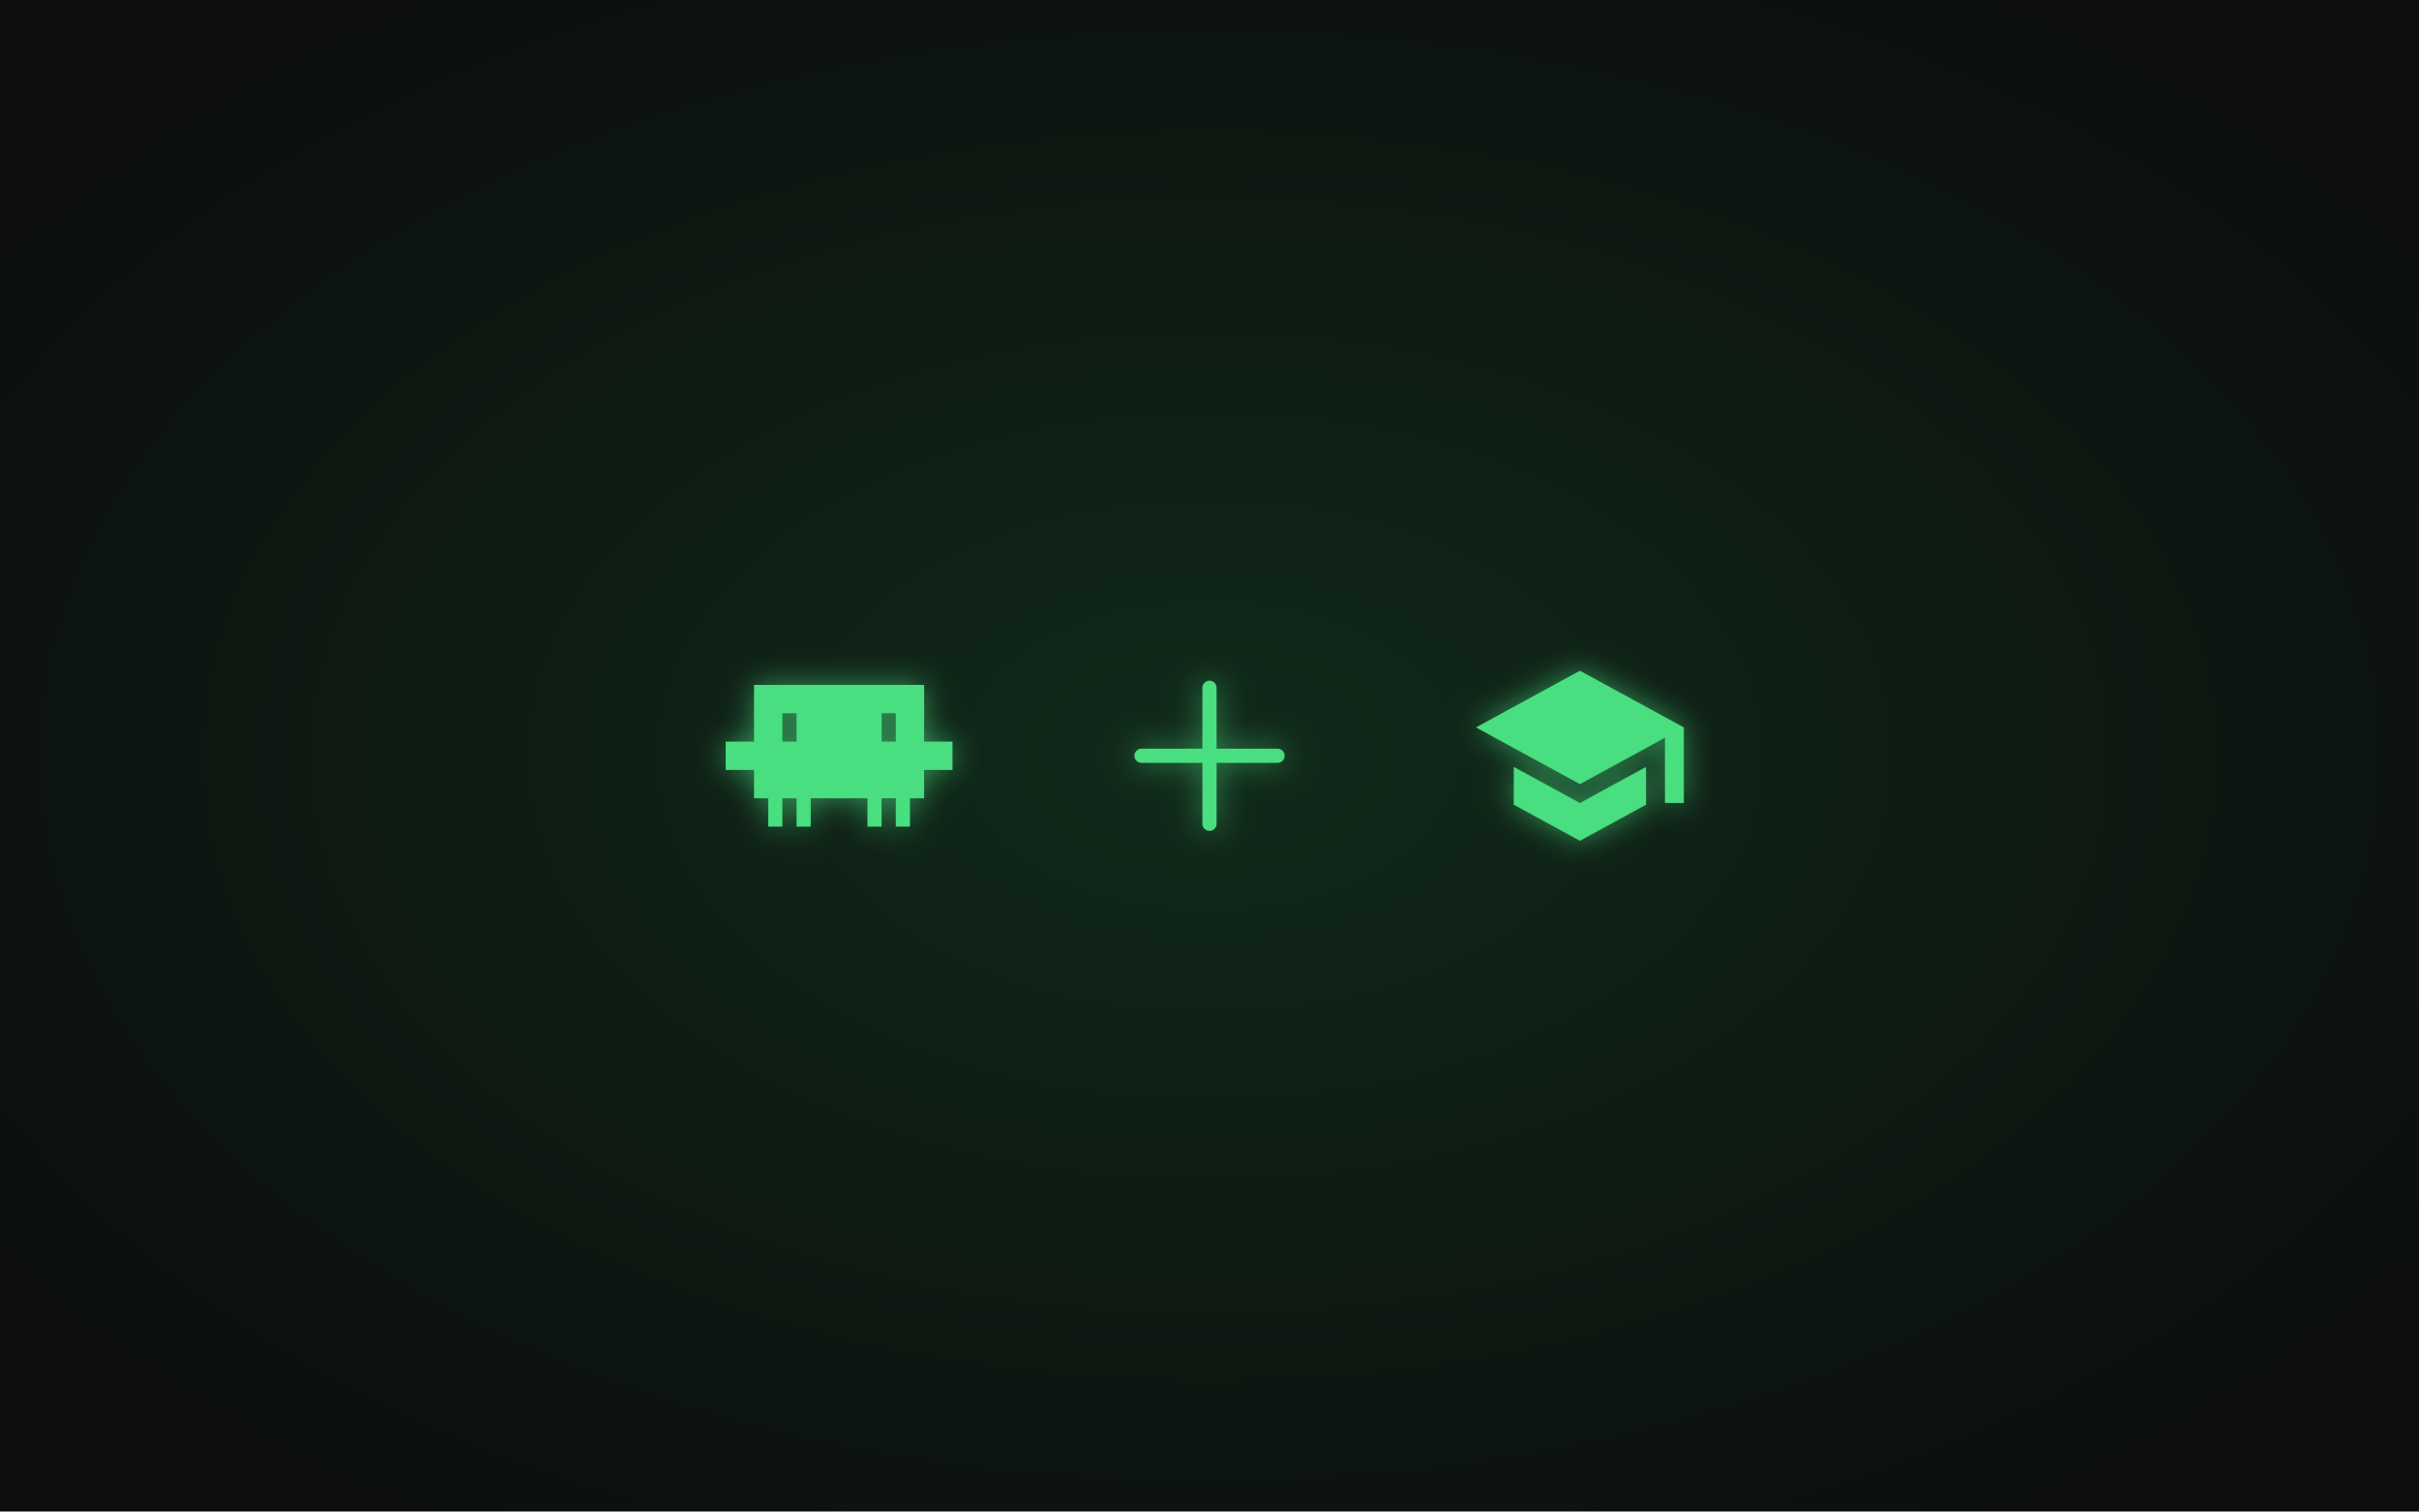
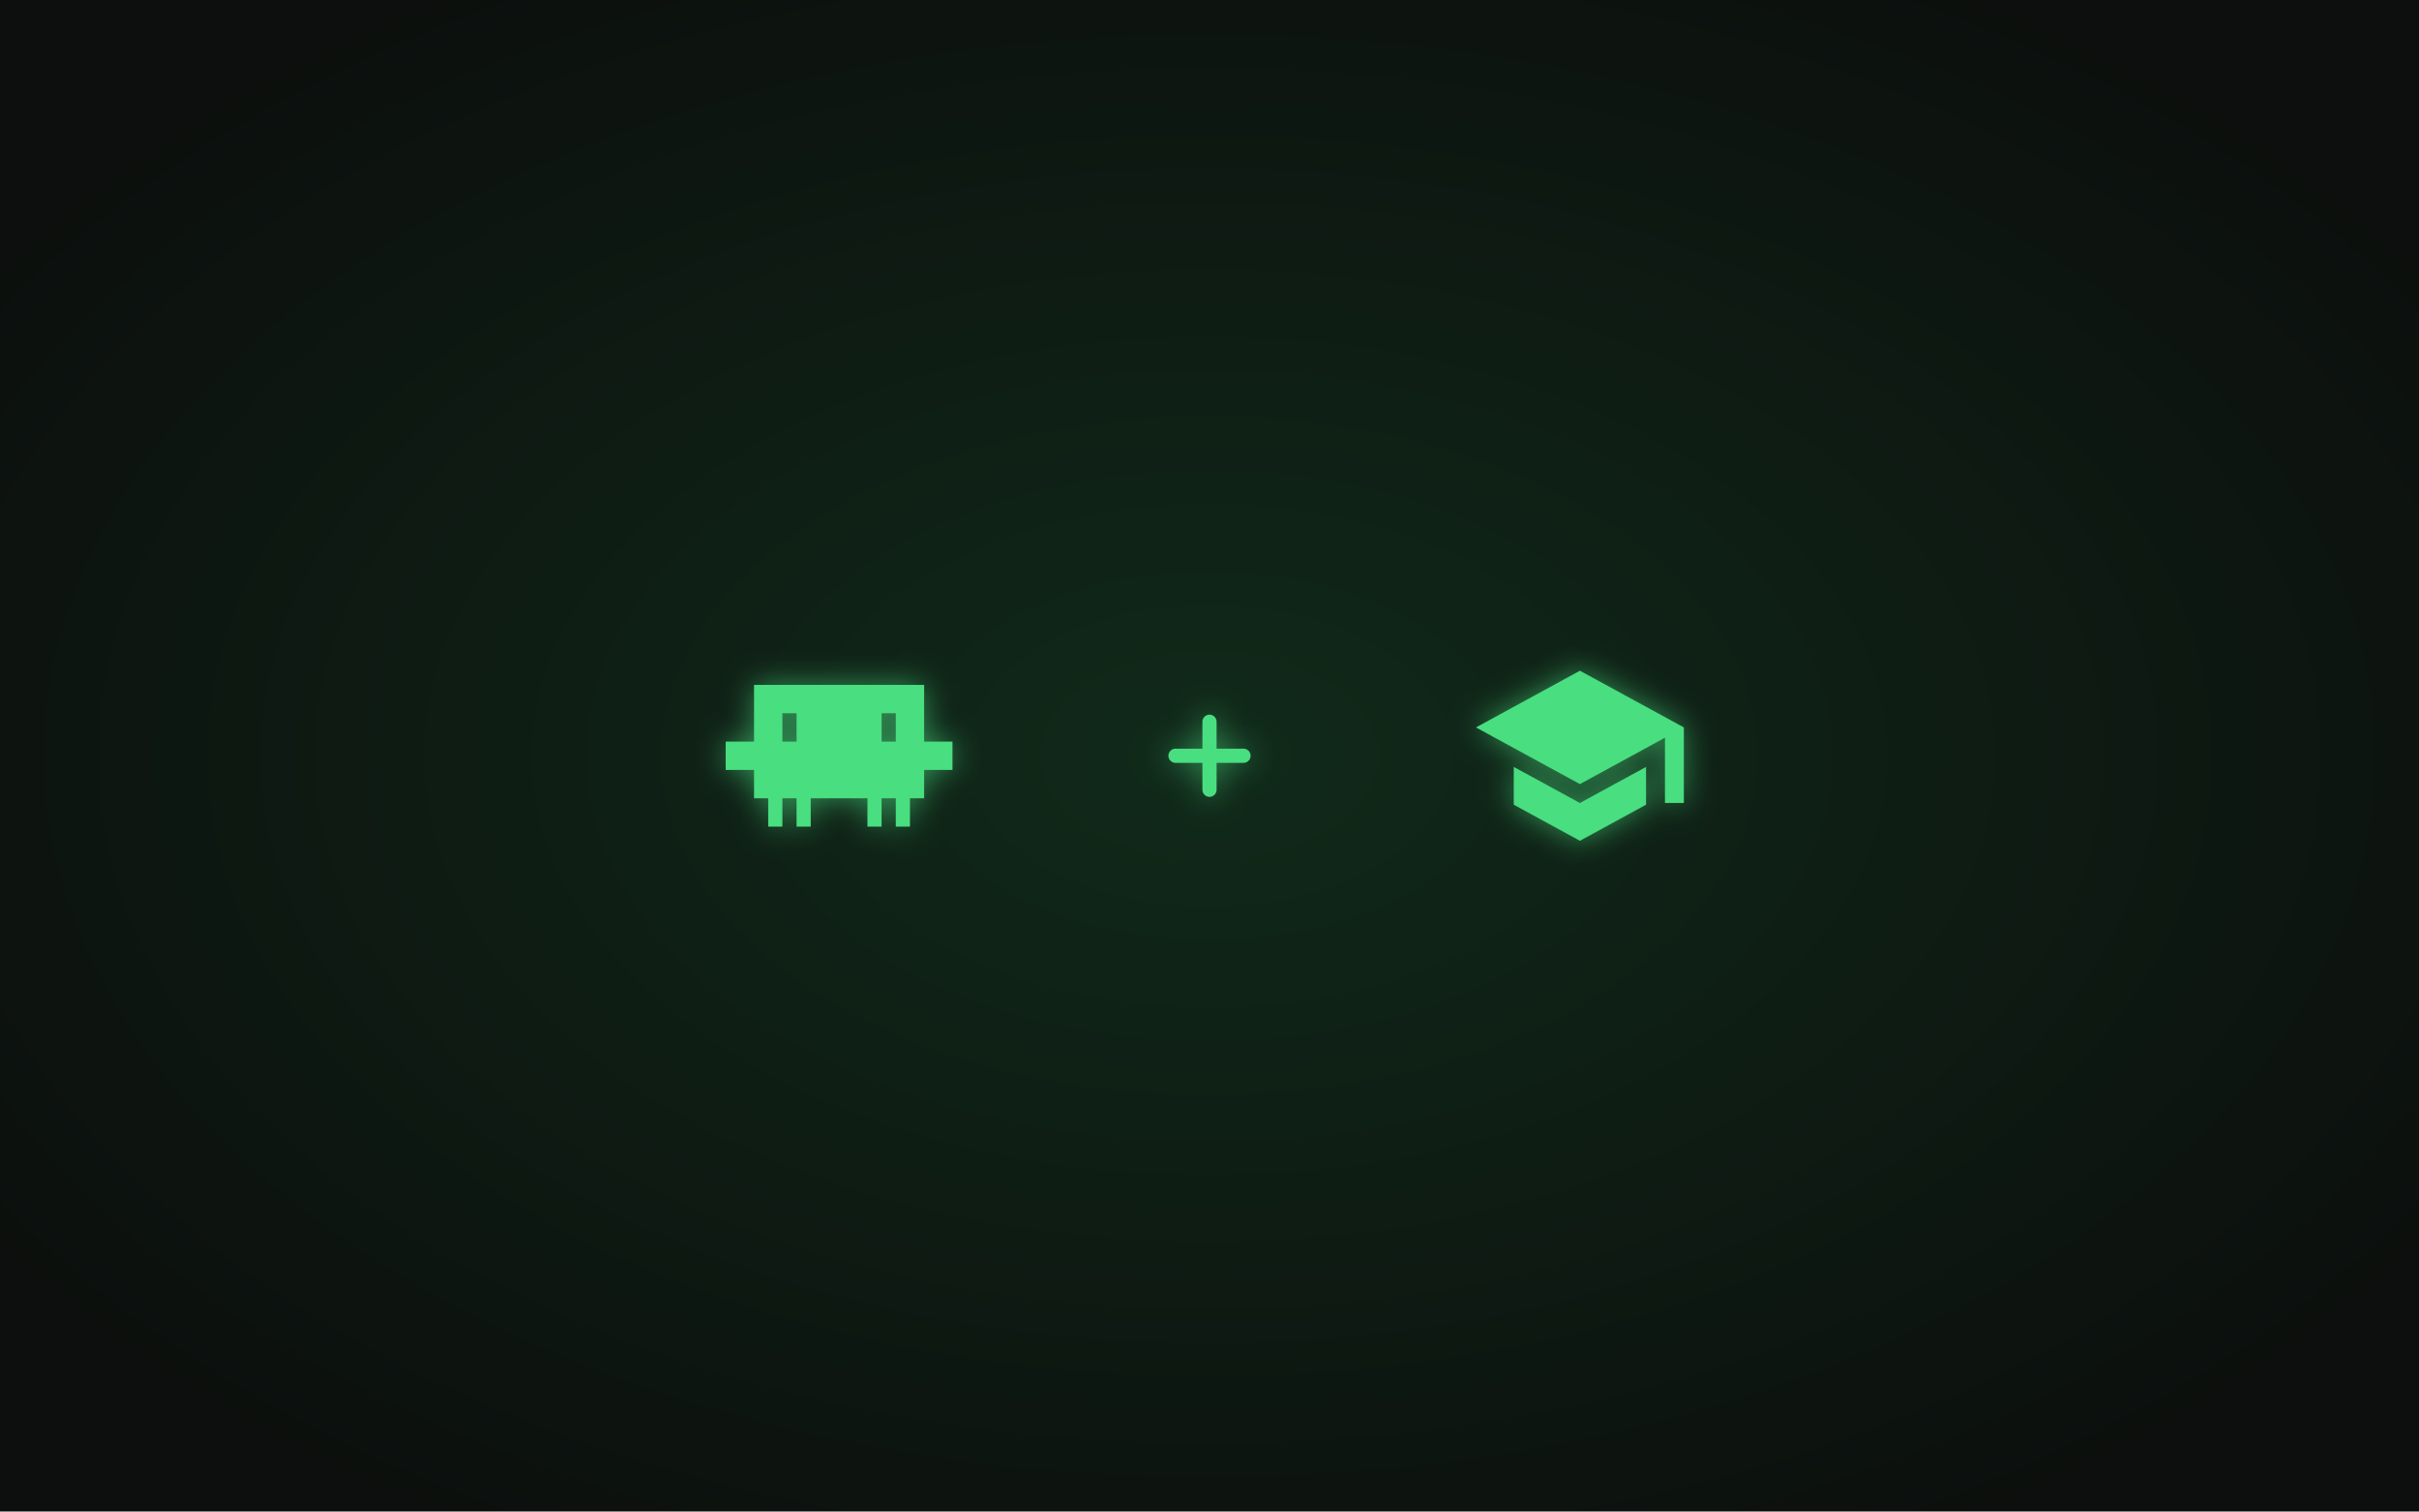
<svg xmlns="http://www.w3.org/2000/svg" viewBox="0 0 1600 1000" role="img" aria-labelledby="t">
  <defs>
    <filter id="glow" filterUnits="userSpaceOnUse" x="0" y="0" width="1600" height="1000">
      <feGaussianBlur stdDeviation="10" result="b" />
      <feComponentTransfer in="b" result="bf">
        <feFuncA type="linear" slope="0.6" />
      </feComponentTransfer>
      <feMerge>
        <feMergeNode in="bf" />
        <feMergeNode in="SourceGraphic" />
      </feMerge>
    </filter>
    <radialGradient id="bg" cx="50%" cy="50%" r="60%">
      <stop offset="0" stop-color="#102a1a" />
      <stop offset="1" stop-color="#0c0f0d" />
    </radialGradient>
  </defs>
  <rect width="100%" height="100%" fill="url(#bg)" />
  <g filter="url(#glow)">
    <g transform="translate(480 425) scale(6.25)" fill="#4ade80">
      <path d="M21 10.5h3v3h-3v3h-1.5v3H18v-3h-1.5v3H15v-3H9v3H7.5v-3H6v3H4.5v-3H3v-3H0v-3h3v-6h18Zm-15 0h1.5v-3H6Zm10.5 0H18v-3h-1.5z" />
    </g>
-     <path d="M755 500H845M800 455V545" stroke="#4ade80" stroke-width="9.375" stroke-linecap="round" fill="none" />
+     <path d="M777.5 500H822.5M800 477.5V522.5" stroke="#4ade80" stroke-width="9.375" stroke-linecap="round" fill="none" />
    <g transform="translate(970 425) scale(6.25)" fill="#4ade80">
      <path d="M12 3L1 9l11 6l9-4.91V17h2V9M5 13.18v4L12 21l7-3.82v-4L12 17z" />
    </g>
  </g>
</svg>
